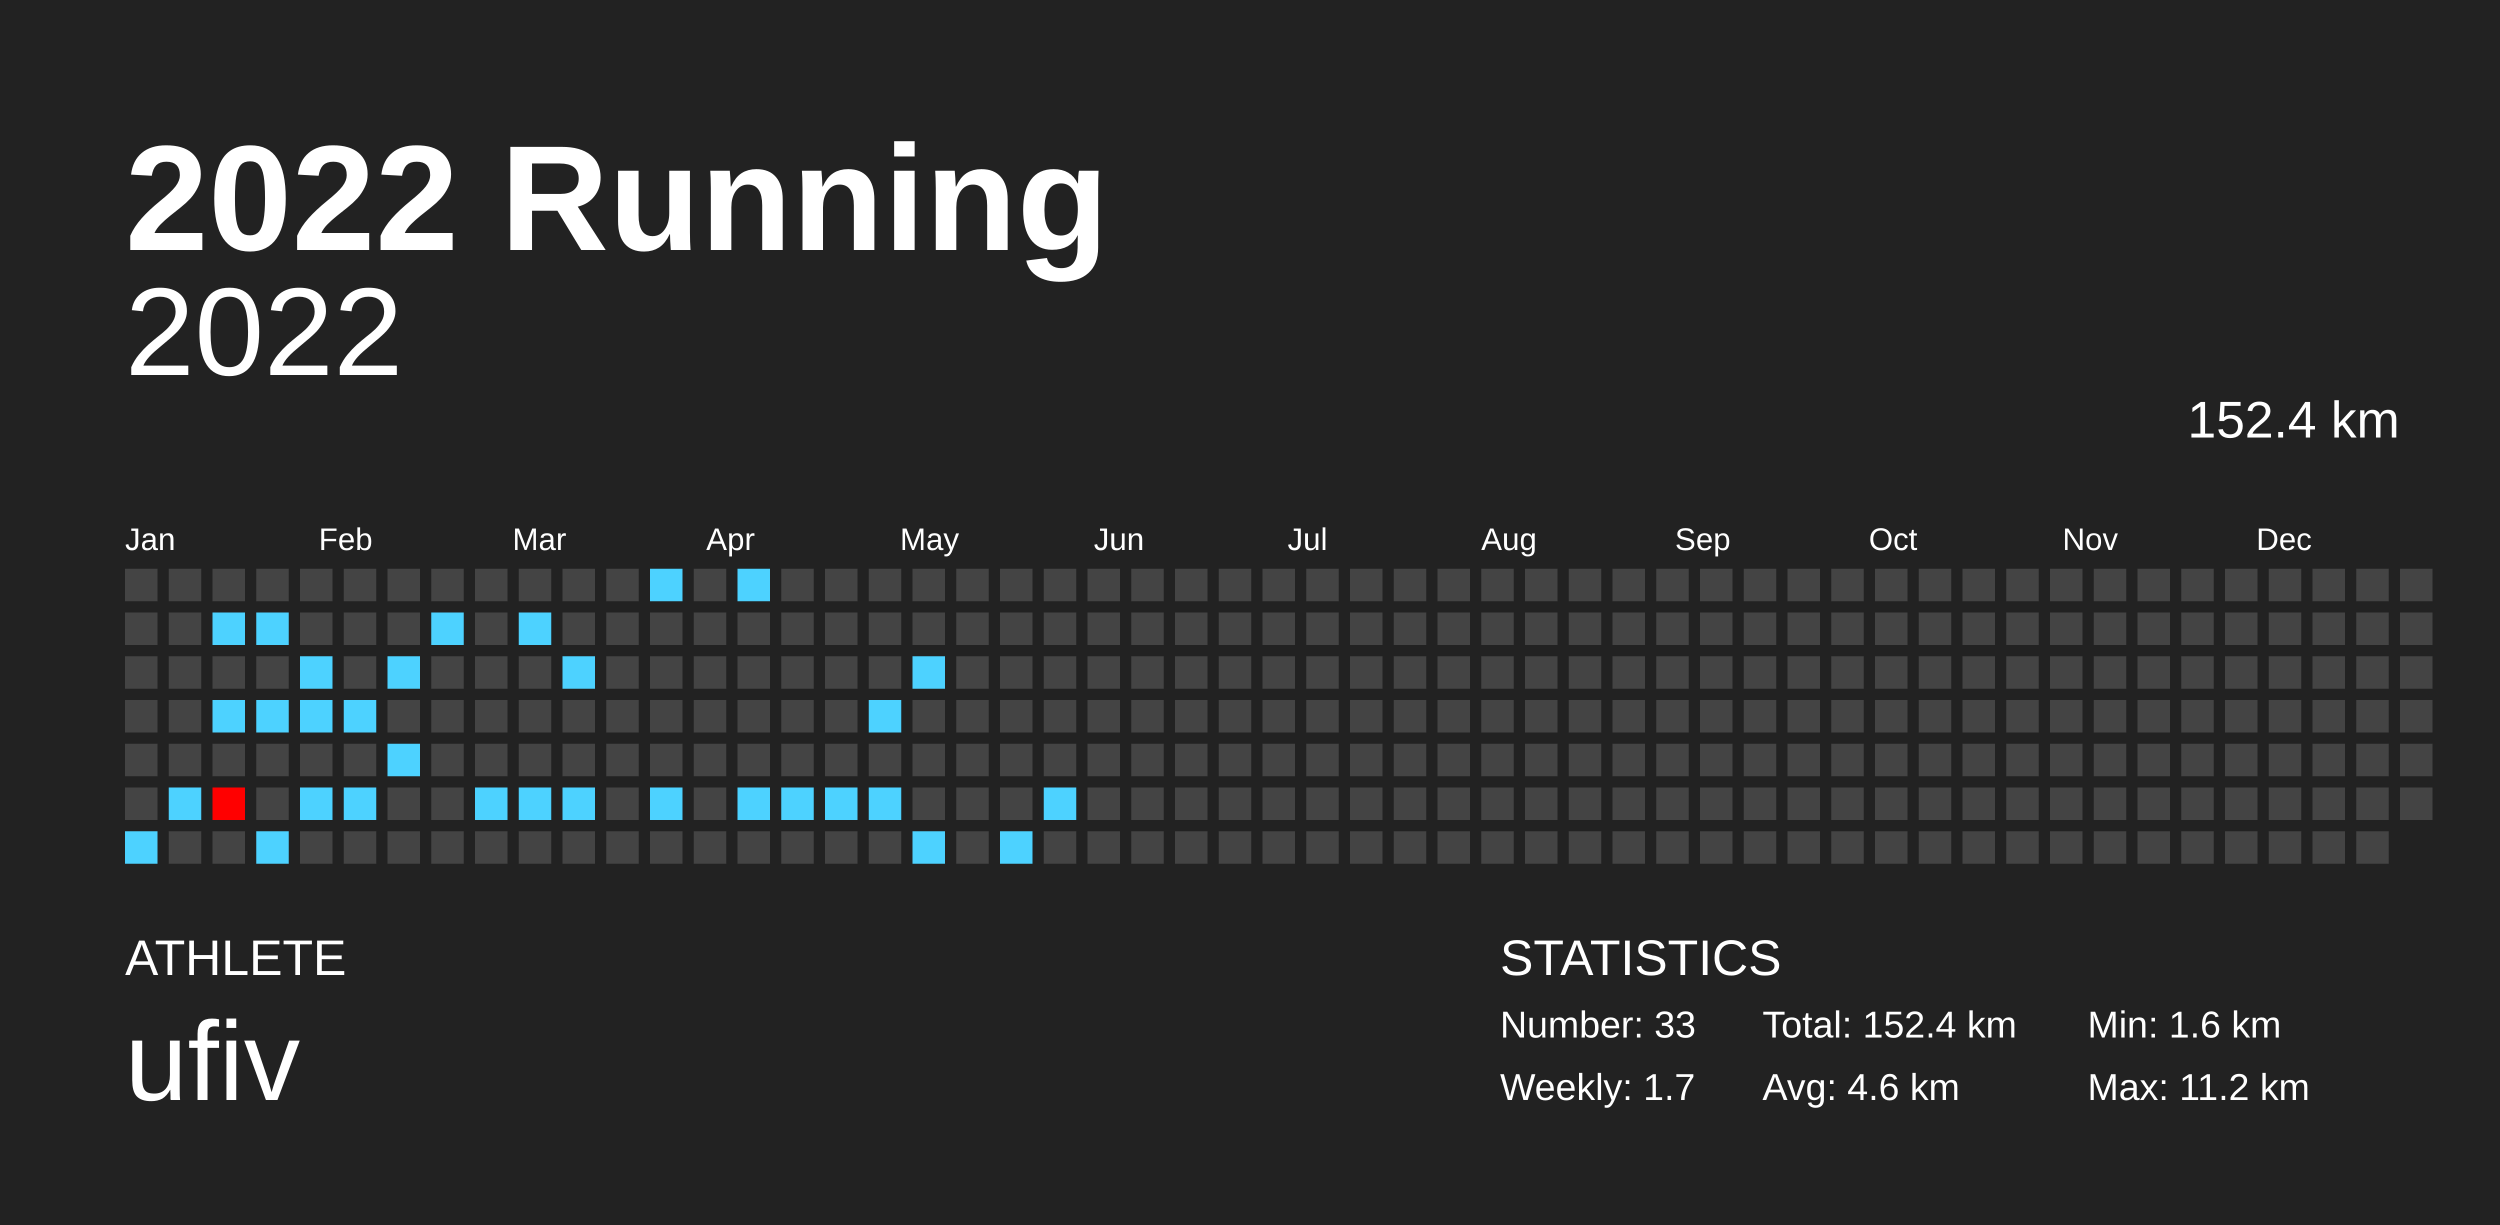
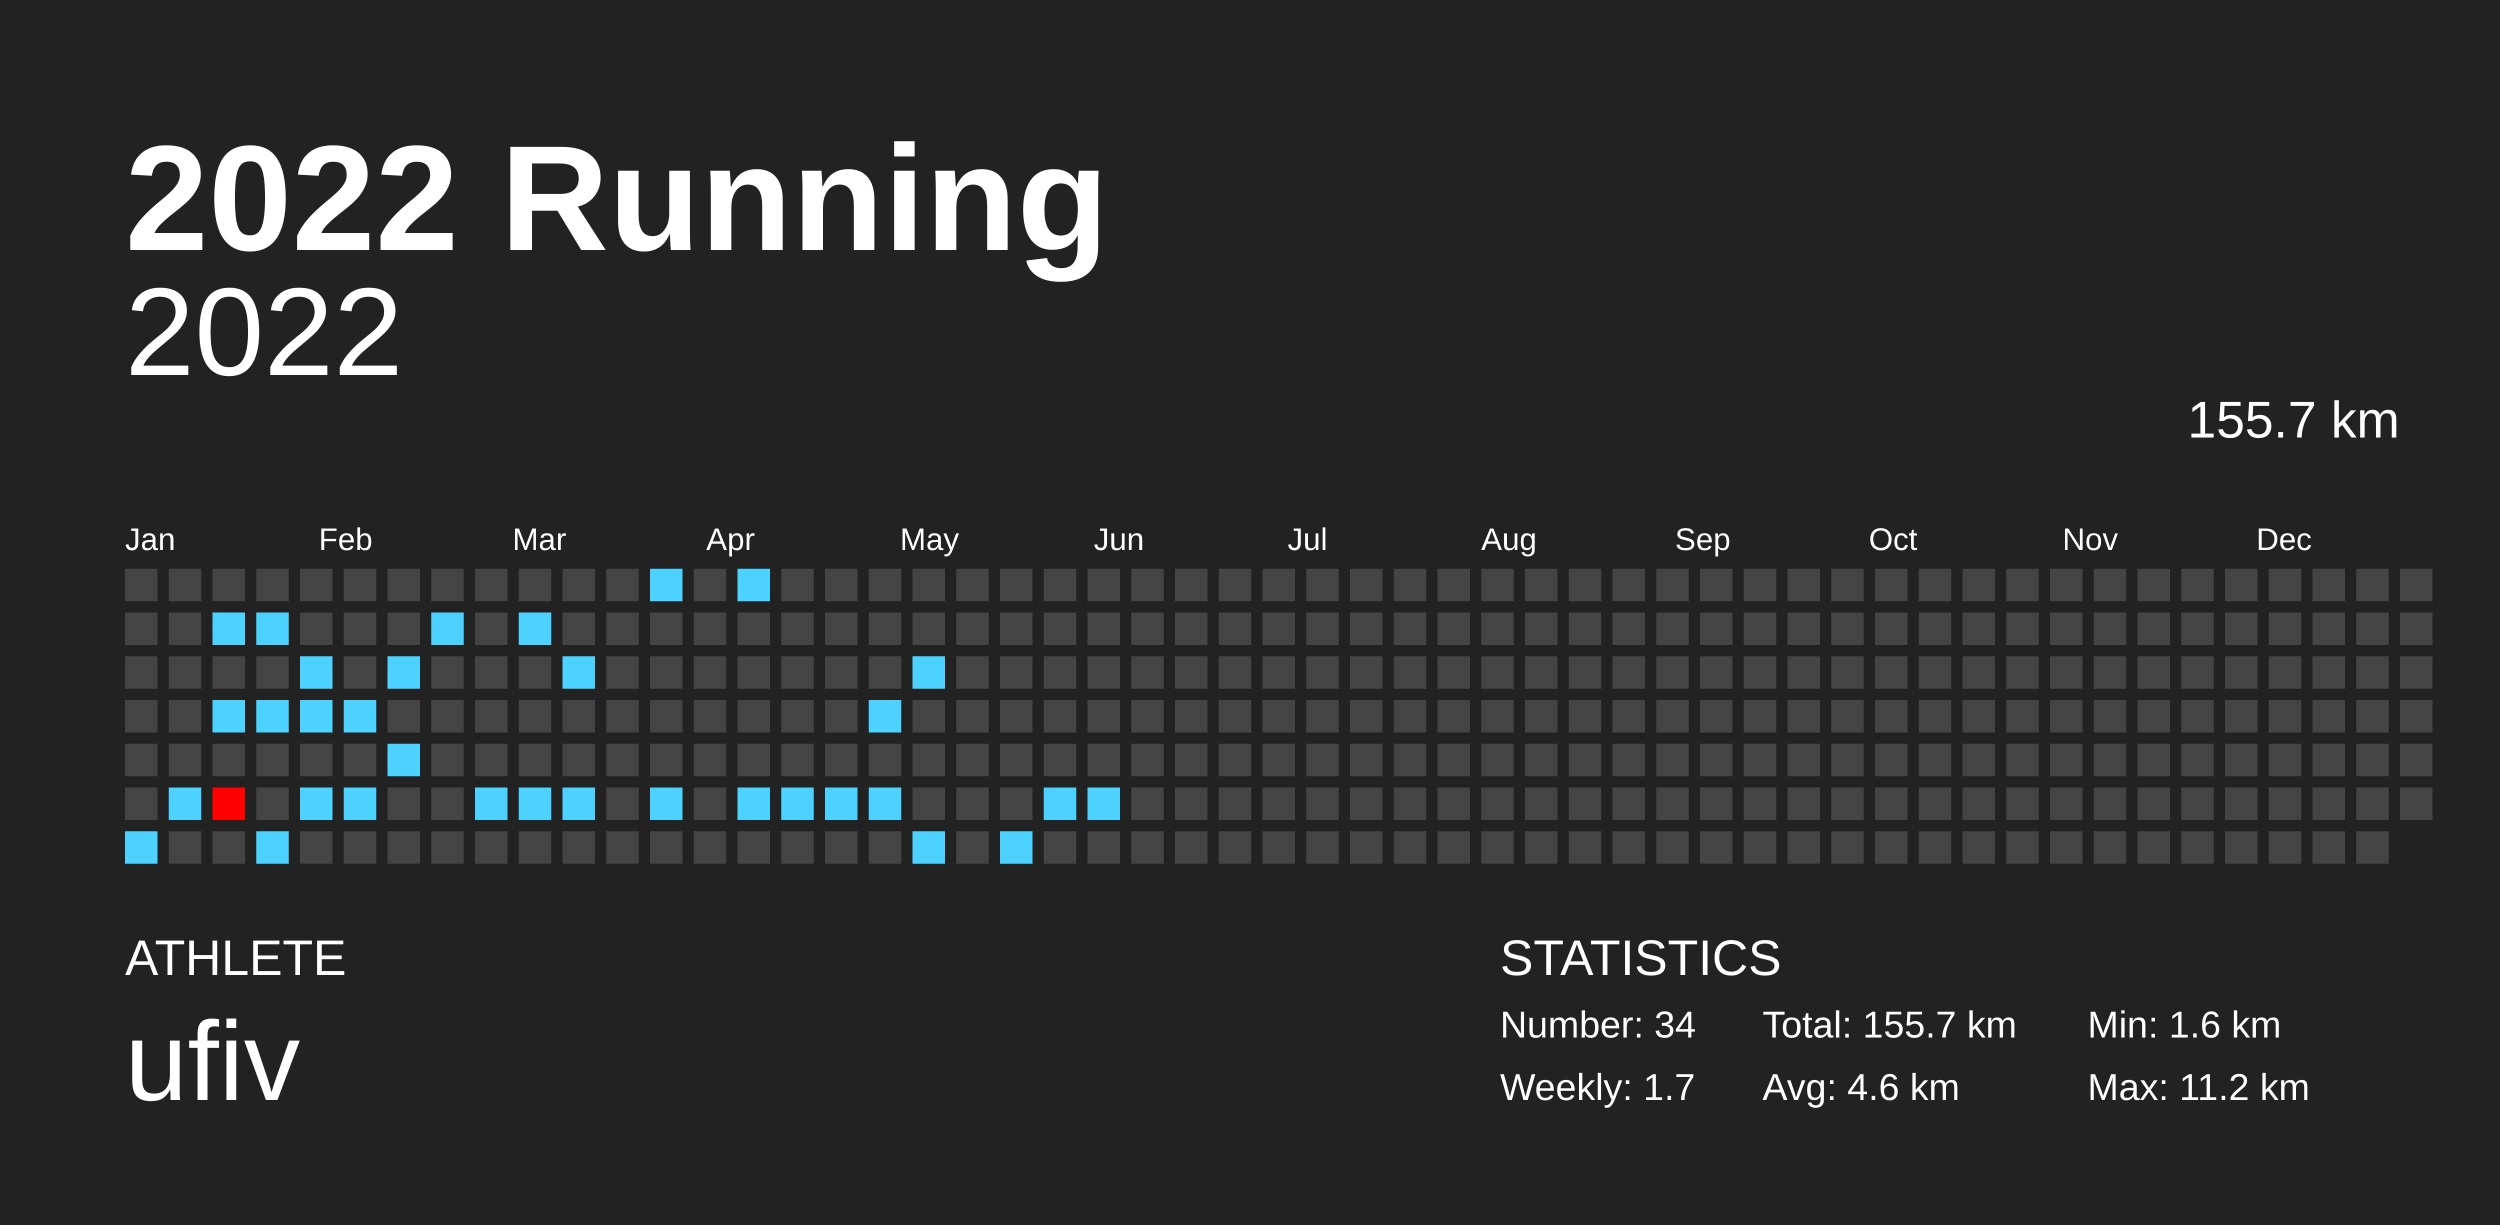
<svg xmlns="http://www.w3.org/2000/svg" baseProfile="full" height="98mm" version="1.1" viewBox="0,0,200,98" width="200mm">
  <defs />
  <rect fill="#222222" height="98" width="200" x="0" y="0" />
  <text fill="#FFFFFF" style="font-size:12px; font-family:Arial; font-weight:bold;" x="10" y="20">2022 Running</text>
  <text fill="#FFFFFF" style="font-size:4px; font-family:Arial" x="10" y="78">ATHLETE</text>
  <text fill="#FFFFFF" style="font-size:9px; font-family:Arial" x="10" y="88">ufiv</text>
  <text fill="#FFFFFF" style="font-size:4px; font-family:Arial" x="120" y="78">STATISTICS</text>
-   <text fill="#FFFFFF" style="font-size:3px; font-family:Arial" x="120" y="83">Number: 33</text>
+   <text fill="#FFFFFF" style="font-size:3px; font-family:Arial" x="120" y="83">Number: 34</text>
  <text fill="#FFFFFF" style="font-size:3px; font-family:Arial" x="120" y="88">Weekly: 1.7</text>
-   <text fill="#FFFFFF" style="font-size:3px; font-family:Arial" x="141" y="83">Total: 152.4 km</text>
+   <text fill="#FFFFFF" style="font-size:3px; font-family:Arial" x="141" y="83">Total: 155.7 km</text>
  <text fill="#FFFFFF" style="font-size:3px; font-family:Arial" x="141" y="88">Avg: 4.6 km</text>
  <text fill="#FFFFFF" style="font-size:3px; font-family:Arial" x="167" y="83">Min: 1.6 km</text>
  <text fill="#FFFFFF" style="font-size:3px; font-family:Arial" x="167" y="88">Max: 11.2 km</text>
  <text alignment-baseline="hanging" fill="#FFFFFF" style="font-size:10.0px; font-family:Arial;" x="10" y="30">2022</text>
-   <text alignment-baseline="hanging" fill="#FFFFFF" style="font-size:4.125px; font-family:Arial;" x="175" y="35">152.4 km</text>
+   <text alignment-baseline="hanging" fill="#FFFFFF" style="font-size:4.125px; font-family:Arial;" x="175" y="35">155.7 km</text>
  <text fill="#FFFFFF" style="font-size:2.5px; font-family:Arial" x="10.0" y="44">Jan</text>
  <text fill="#FFFFFF" style="font-size:2.5px; font-family:Arial" x="25.5" y="44">Feb</text>
  <text fill="#FFFFFF" style="font-size:2.5px; font-family:Arial" x="41.0" y="44">Mar</text>
  <text fill="#FFFFFF" style="font-size:2.5px; font-family:Arial" x="56.5" y="44">Apr</text>
  <text fill="#FFFFFF" style="font-size:2.5px; font-family:Arial" x="72.0" y="44">May</text>
  <text fill="#FFFFFF" style="font-size:2.5px; font-family:Arial" x="87.5" y="44">Jun</text>
  <text fill="#FFFFFF" style="font-size:2.5px; font-family:Arial" x="103.0" y="44">Jul</text>
  <text fill="#FFFFFF" style="font-size:2.5px; font-family:Arial" x="118.5" y="44">Aug</text>
  <text fill="#FFFFFF" style="font-size:2.5px; font-family:Arial" x="134.0" y="44">Sep</text>
  <text fill="#FFFFFF" style="font-size:2.5px; font-family:Arial" x="149.5" y="44">Oct</text>
  <text fill="#FFFFFF" style="font-size:2.5px; font-family:Arial" x="165.0" y="44">Nov</text>
  <text fill="#FFFFFF" style="font-size:2.5px; font-family:Arial" x="180.5" y="44">Dec</text>
  <rect fill="#444444" height="2.6" width="2.6" x="10.0" y="45.5" />
  <rect fill="#444444" height="2.6" width="2.6" x="10.0" y="49.0" />
  <rect fill="#444444" height="2.6" width="2.6" x="10.0" y="52.5" />
  <rect fill="#444444" height="2.6" width="2.6" x="10.0" y="56.0" />
  <rect fill="#444444" height="2.6" width="2.6" x="10.0" y="59.5" />
  <rect fill="#444444" height="2.6" width="2.6" x="10.0" y="63.0" />
  <rect fill="#4dd2ff" height="2.6" width="2.6" x="10.0" y="66.5" />
  <rect fill="#444444" height="2.6" width="2.6" x="13.5" y="45.5" />
  <rect fill="#444444" height="2.6" width="2.6" x="13.5" y="49.0" />
  <rect fill="#444444" height="2.6" width="2.6" x="13.5" y="52.5" />
  <rect fill="#444444" height="2.6" width="2.6" x="13.5" y="56.0" />
  <rect fill="#444444" height="2.6" width="2.6" x="13.5" y="59.5" />
  <rect fill="#4dd2ff" height="2.6" width="2.6" x="13.5" y="63.0" />
  <rect fill="#444444" height="2.6" width="2.6" x="13.5" y="66.5" />
  <rect fill="#444444" height="2.6" width="2.6" x="17.0" y="45.5" />
  <rect fill="#4dd2ff" height="2.6" width="2.6" x="17.0" y="49.0" />
  <rect fill="#444444" height="2.6" width="2.6" x="17.0" y="52.5" />
  <rect fill="#4dd2ff" height="2.6" width="2.6" x="17.0" y="56.0" />
  <rect fill="#444444" height="2.6" width="2.6" x="17.0" y="59.5" />
  <rect fill="#ff0000" height="2.6" width="2.6" x="17.0" y="63.0" />
  <rect fill="#444444" height="2.6" width="2.6" x="17.0" y="66.5" />
  <rect fill="#444444" height="2.6" width="2.6" x="20.5" y="45.5" />
  <rect fill="#4dd2ff" height="2.6" width="2.6" x="20.5" y="49.0" />
  <rect fill="#444444" height="2.6" width="2.6" x="20.5" y="52.5" />
  <rect fill="#4dd2ff" height="2.6" width="2.6" x="20.5" y="56.0" />
  <rect fill="#444444" height="2.6" width="2.6" x="20.5" y="59.5" />
  <rect fill="#444444" height="2.6" width="2.6" x="20.5" y="63.0" />
  <rect fill="#4dd2ff" height="2.6" width="2.6" x="20.5" y="66.5" />
  <rect fill="#444444" height="2.6" width="2.6" x="24.0" y="45.5" />
  <rect fill="#444444" height="2.6" width="2.6" x="24.0" y="49.0" />
  <rect fill="#4dd2ff" height="2.6" width="2.6" x="24.0" y="52.5" />
  <rect fill="#4dd2ff" height="2.6" width="2.6" x="24.0" y="56.0" />
  <rect fill="#444444" height="2.6" width="2.6" x="24.0" y="59.5" />
  <rect fill="#4dd2ff" height="2.6" width="2.6" x="24.0" y="63.0" />
  <rect fill="#444444" height="2.6" width="2.6" x="24.0" y="66.5" />
  <rect fill="#444444" height="2.6" width="2.6" x="27.5" y="45.5" />
  <rect fill="#444444" height="2.6" width="2.6" x="27.5" y="49.0" />
  <rect fill="#444444" height="2.6" width="2.6" x="27.5" y="52.5" />
  <rect fill="#4dd2ff" height="2.6" width="2.6" x="27.5" y="56.0" />
  <rect fill="#444444" height="2.6" width="2.6" x="27.5" y="59.5" />
  <rect fill="#4dd2ff" height="2.6" width="2.6" x="27.5" y="63.0" />
  <rect fill="#444444" height="2.6" width="2.6" x="27.5" y="66.5" />
  <rect fill="#444444" height="2.6" width="2.6" x="31.0" y="45.5" />
  <rect fill="#444444" height="2.6" width="2.6" x="31.0" y="49.0" />
  <rect fill="#4dd2ff" height="2.6" width="2.6" x="31.0" y="52.5" />
  <rect fill="#444444" height="2.6" width="2.6" x="31.0" y="56.0" />
  <rect fill="#4dd2ff" height="2.6" width="2.6" x="31.0" y="59.5" />
  <rect fill="#444444" height="2.6" width="2.6" x="31.0" y="63.0" />
  <rect fill="#444444" height="2.6" width="2.6" x="31.0" y="66.5" />
  <rect fill="#444444" height="2.6" width="2.6" x="34.5" y="45.5" />
  <rect fill="#4dd2ff" height="2.6" width="2.6" x="34.5" y="49.0" />
  <rect fill="#444444" height="2.6" width="2.6" x="34.5" y="52.5" />
  <rect fill="#444444" height="2.6" width="2.6" x="34.5" y="56.0" />
  <rect fill="#444444" height="2.6" width="2.6" x="34.5" y="59.5" />
  <rect fill="#444444" height="2.6" width="2.6" x="34.5" y="63.0" />
  <rect fill="#444444" height="2.6" width="2.6" x="34.5" y="66.5" />
  <rect fill="#444444" height="2.6" width="2.6" x="38.0" y="45.5" />
  <rect fill="#444444" height="2.6" width="2.6" x="38.0" y="49.0" />
  <rect fill="#444444" height="2.6" width="2.6" x="38.0" y="52.5" />
  <rect fill="#444444" height="2.6" width="2.6" x="38.0" y="56.0" />
  <rect fill="#444444" height="2.6" width="2.6" x="38.0" y="59.5" />
  <rect fill="#4dd2ff" height="2.6" width="2.6" x="38.0" y="63.0" />
  <rect fill="#444444" height="2.6" width="2.6" x="38.0" y="66.5" />
  <rect fill="#444444" height="2.6" width="2.6" x="41.5" y="45.5" />
  <rect fill="#4dd2ff" height="2.6" width="2.6" x="41.5" y="49.0" />
  <rect fill="#444444" height="2.6" width="2.6" x="41.5" y="52.5" />
  <rect fill="#444444" height="2.6" width="2.6" x="41.5" y="56.0" />
  <rect fill="#444444" height="2.6" width="2.6" x="41.5" y="59.5" />
  <rect fill="#4dd2ff" height="2.6" width="2.6" x="41.5" y="63.0" />
  <rect fill="#444444" height="2.6" width="2.6" x="41.5" y="66.5" />
  <rect fill="#444444" height="2.6" width="2.6" x="45.0" y="45.5" />
  <rect fill="#444444" height="2.6" width="2.6" x="45.0" y="49.0" />
  <rect fill="#4dd2ff" height="2.6" width="2.6" x="45.0" y="52.5" />
  <rect fill="#444444" height="2.6" width="2.6" x="45.0" y="56.0" />
  <rect fill="#444444" height="2.6" width="2.6" x="45.0" y="59.5" />
  <rect fill="#4dd2ff" height="2.6" width="2.6" x="45.0" y="63.0" />
  <rect fill="#444444" height="2.6" width="2.6" x="45.0" y="66.5" />
  <rect fill="#444444" height="2.6" width="2.6" x="48.5" y="45.5" />
  <rect fill="#444444" height="2.6" width="2.6" x="48.5" y="49.0" />
  <rect fill="#444444" height="2.6" width="2.6" x="48.5" y="52.5" />
  <rect fill="#444444" height="2.6" width="2.6" x="48.5" y="56.0" />
  <rect fill="#444444" height="2.6" width="2.6" x="48.5" y="59.5" />
  <rect fill="#444444" height="2.6" width="2.6" x="48.5" y="63.0" />
  <rect fill="#444444" height="2.6" width="2.6" x="48.5" y="66.5" />
  <rect fill="#4dd2ff" height="2.6" width="2.6" x="52.0" y="45.5" />
  <rect fill="#444444" height="2.6" width="2.6" x="52.0" y="49.0" />
  <rect fill="#444444" height="2.6" width="2.6" x="52.0" y="52.5" />
  <rect fill="#444444" height="2.6" width="2.6" x="52.0" y="56.0" />
  <rect fill="#444444" height="2.6" width="2.6" x="52.0" y="59.5" />
  <rect fill="#4dd2ff" height="2.6" width="2.6" x="52.0" y="63.0" />
  <rect fill="#444444" height="2.6" width="2.6" x="52.0" y="66.5" />
  <rect fill="#444444" height="2.6" width="2.6" x="55.5" y="45.5" />
  <rect fill="#444444" height="2.6" width="2.6" x="55.5" y="49.0" />
  <rect fill="#444444" height="2.6" width="2.6" x="55.5" y="52.5" />
  <rect fill="#444444" height="2.6" width="2.6" x="55.5" y="56.0" />
  <rect fill="#444444" height="2.6" width="2.6" x="55.5" y="59.5" />
  <rect fill="#444444" height="2.6" width="2.6" x="55.5" y="63.0" />
  <rect fill="#444444" height="2.6" width="2.6" x="55.5" y="66.5" />
  <rect fill="#4dd2ff" height="2.6" width="2.6" x="59.0" y="45.5" />
  <rect fill="#444444" height="2.6" width="2.6" x="59.0" y="49.0" />
  <rect fill="#444444" height="2.6" width="2.6" x="59.0" y="52.5" />
  <rect fill="#444444" height="2.6" width="2.6" x="59.0" y="56.0" />
  <rect fill="#444444" height="2.6" width="2.6" x="59.0" y="59.5" />
  <rect fill="#4dd2ff" height="2.6" width="2.6" x="59.0" y="63.0" />
  <rect fill="#444444" height="2.6" width="2.6" x="59.0" y="66.5" />
  <rect fill="#444444" height="2.6" width="2.6" x="62.5" y="45.5" />
  <rect fill="#444444" height="2.6" width="2.6" x="62.5" y="49.0" />
  <rect fill="#444444" height="2.6" width="2.6" x="62.5" y="52.5" />
  <rect fill="#444444" height="2.6" width="2.6" x="62.5" y="56.0" />
  <rect fill="#444444" height="2.6" width="2.6" x="62.5" y="59.5" />
  <rect fill="#4dd2ff" height="2.6" width="2.6" x="62.5" y="63.0" />
  <rect fill="#444444" height="2.6" width="2.6" x="62.5" y="66.5" />
  <rect fill="#444444" height="2.6" width="2.6" x="66.0" y="45.5" />
  <rect fill="#444444" height="2.6" width="2.6" x="66.0" y="49.0" />
  <rect fill="#444444" height="2.6" width="2.6" x="66.0" y="52.5" />
  <rect fill="#444444" height="2.6" width="2.6" x="66.0" y="56.0" />
  <rect fill="#444444" height="2.6" width="2.6" x="66.0" y="59.5" />
  <rect fill="#4dd2ff" height="2.6" width="2.6" x="66.0" y="63.0" />
  <rect fill="#444444" height="2.6" width="2.6" x="66.0" y="66.5" />
  <rect fill="#444444" height="2.6" width="2.6" x="69.5" y="45.5" />
  <rect fill="#444444" height="2.6" width="2.6" x="69.5" y="49.0" />
  <rect fill="#444444" height="2.6" width="2.6" x="69.5" y="52.5" />
  <rect fill="#4dd2ff" height="2.6" width="2.6" x="69.5" y="56.0" />
  <rect fill="#444444" height="2.6" width="2.6" x="69.5" y="59.5" />
  <rect fill="#4dd2ff" height="2.6" width="2.6" x="69.5" y="63.0" />
  <rect fill="#444444" height="2.6" width="2.6" x="69.5" y="66.5" />
  <rect fill="#444444" height="2.6" width="2.6" x="73.0" y="45.5" />
  <rect fill="#444444" height="2.6" width="2.6" x="73.0" y="49.0" />
  <rect fill="#4dd2ff" height="2.6" width="2.6" x="73.0" y="52.5" />
  <rect fill="#444444" height="2.6" width="2.6" x="73.0" y="56.0" />
  <rect fill="#444444" height="2.6" width="2.6" x="73.0" y="59.5" />
  <rect fill="#444444" height="2.6" width="2.6" x="73.0" y="63.0" />
  <rect fill="#4dd2ff" height="2.6" width="2.6" x="73.0" y="66.5" />
  <rect fill="#444444" height="2.6" width="2.6" x="76.5" y="45.5" />
  <rect fill="#444444" height="2.6" width="2.6" x="76.5" y="49.0" />
  <rect fill="#444444" height="2.6" width="2.6" x="76.5" y="52.5" />
  <rect fill="#444444" height="2.6" width="2.6" x="76.5" y="56.0" />
  <rect fill="#444444" height="2.6" width="2.6" x="76.5" y="59.5" />
  <rect fill="#444444" height="2.6" width="2.6" x="76.5" y="63.0" />
  <rect fill="#444444" height="2.6" width="2.6" x="76.5" y="66.5" />
  <rect fill="#444444" height="2.6" width="2.6" x="80.0" y="45.5" />
  <rect fill="#444444" height="2.6" width="2.6" x="80.0" y="49.0" />
  <rect fill="#444444" height="2.6" width="2.6" x="80.0" y="52.5" />
  <rect fill="#444444" height="2.6" width="2.6" x="80.0" y="56.0" />
  <rect fill="#444444" height="2.6" width="2.6" x="80.0" y="59.5" />
  <rect fill="#444444" height="2.6" width="2.6" x="80.0" y="63.0" />
  <rect fill="#4dd2ff" height="2.6" width="2.6" x="80.0" y="66.5" />
  <rect fill="#444444" height="2.6" width="2.6" x="83.5" y="45.5" />
  <rect fill="#444444" height="2.6" width="2.6" x="83.5" y="49.0" />
  <rect fill="#444444" height="2.6" width="2.6" x="83.5" y="52.5" />
  <rect fill="#444444" height="2.6" width="2.6" x="83.5" y="56.0" />
  <rect fill="#444444" height="2.6" width="2.6" x="83.5" y="59.5" />
  <rect fill="#4dd2ff" height="2.6" width="2.6" x="83.5" y="63.0" />
  <rect fill="#444444" height="2.6" width="2.6" x="83.5" y="66.5" />
  <rect fill="#444444" height="2.6" width="2.6" x="87.0" y="45.5" />
  <rect fill="#444444" height="2.6" width="2.6" x="87.0" y="49.0" />
  <rect fill="#444444" height="2.6" width="2.6" x="87.0" y="52.5" />
  <rect fill="#444444" height="2.6" width="2.6" x="87.0" y="56.0" />
  <rect fill="#444444" height="2.6" width="2.6" x="87.0" y="59.5" />
-   <rect fill="#444444" height="2.6" width="2.6" x="87.0" y="63.0" />
+   <rect fill="#4dd2ff" height="2.6" width="2.6" x="87.0" y="63.0" />
  <rect fill="#444444" height="2.6" width="2.6" x="87.0" y="66.5" />
  <rect fill="#444444" height="2.6" width="2.6" x="90.5" y="45.5" />
  <rect fill="#444444" height="2.6" width="2.6" x="90.5" y="49.0" />
  <rect fill="#444444" height="2.6" width="2.6" x="90.5" y="52.5" />
  <rect fill="#444444" height="2.6" width="2.6" x="90.5" y="56.0" />
  <rect fill="#444444" height="2.6" width="2.6" x="90.5" y="59.5" />
  <rect fill="#444444" height="2.6" width="2.6" x="90.5" y="63.0" />
  <rect fill="#444444" height="2.6" width="2.6" x="90.5" y="66.5" />
  <rect fill="#444444" height="2.6" width="2.6" x="94.0" y="45.5" />
  <rect fill="#444444" height="2.6" width="2.6" x="94.0" y="49.0" />
  <rect fill="#444444" height="2.6" width="2.6" x="94.0" y="52.5" />
  <rect fill="#444444" height="2.6" width="2.6" x="94.0" y="56.0" />
  <rect fill="#444444" height="2.6" width="2.6" x="94.0" y="59.5" />
  <rect fill="#444444" height="2.6" width="2.6" x="94.0" y="63.0" />
  <rect fill="#444444" height="2.6" width="2.6" x="94.0" y="66.5" />
  <rect fill="#444444" height="2.6" width="2.6" x="97.5" y="45.5" />
  <rect fill="#444444" height="2.6" width="2.6" x="97.5" y="49.0" />
  <rect fill="#444444" height="2.6" width="2.6" x="97.5" y="52.5" />
  <rect fill="#444444" height="2.6" width="2.6" x="97.5" y="56.0" />
  <rect fill="#444444" height="2.6" width="2.6" x="97.5" y="59.5" />
  <rect fill="#444444" height="2.6" width="2.6" x="97.5" y="63.0" />
  <rect fill="#444444" height="2.6" width="2.6" x="97.5" y="66.5" />
  <rect fill="#444444" height="2.6" width="2.6" x="101.0" y="45.5" />
  <rect fill="#444444" height="2.6" width="2.6" x="101.0" y="49.0" />
  <rect fill="#444444" height="2.6" width="2.6" x="101.0" y="52.5" />
  <rect fill="#444444" height="2.6" width="2.6" x="101.0" y="56.0" />
  <rect fill="#444444" height="2.6" width="2.6" x="101.0" y="59.5" />
  <rect fill="#444444" height="2.6" width="2.6" x="101.0" y="63.0" />
  <rect fill="#444444" height="2.6" width="2.6" x="101.0" y="66.5" />
  <rect fill="#444444" height="2.6" width="2.6" x="104.5" y="45.5" />
  <rect fill="#444444" height="2.6" width="2.6" x="104.5" y="49.0" />
  <rect fill="#444444" height="2.6" width="2.6" x="104.5" y="52.5" />
  <rect fill="#444444" height="2.6" width="2.6" x="104.5" y="56.0" />
  <rect fill="#444444" height="2.6" width="2.6" x="104.5" y="59.5" />
  <rect fill="#444444" height="2.6" width="2.6" x="104.5" y="63.0" />
  <rect fill="#444444" height="2.6" width="2.6" x="104.5" y="66.5" />
  <rect fill="#444444" height="2.6" width="2.6" x="108.0" y="45.5" />
  <rect fill="#444444" height="2.6" width="2.6" x="108.0" y="49.0" />
  <rect fill="#444444" height="2.6" width="2.6" x="108.0" y="52.5" />
  <rect fill="#444444" height="2.6" width="2.6" x="108.0" y="56.0" />
  <rect fill="#444444" height="2.6" width="2.6" x="108.0" y="59.5" />
  <rect fill="#444444" height="2.6" width="2.6" x="108.0" y="63.0" />
  <rect fill="#444444" height="2.6" width="2.6" x="108.0" y="66.5" />
  <rect fill="#444444" height="2.6" width="2.6" x="111.5" y="45.5" />
  <rect fill="#444444" height="2.6" width="2.6" x="111.5" y="49.0" />
  <rect fill="#444444" height="2.6" width="2.6" x="111.5" y="52.5" />
  <rect fill="#444444" height="2.6" width="2.6" x="111.5" y="56.0" />
  <rect fill="#444444" height="2.6" width="2.6" x="111.5" y="59.5" />
  <rect fill="#444444" height="2.6" width="2.6" x="111.5" y="63.0" />
  <rect fill="#444444" height="2.6" width="2.6" x="111.5" y="66.5" />
  <rect fill="#444444" height="2.6" width="2.6" x="115.0" y="45.5" />
  <rect fill="#444444" height="2.6" width="2.6" x="115.0" y="49.0" />
  <rect fill="#444444" height="2.6" width="2.6" x="115.0" y="52.5" />
  <rect fill="#444444" height="2.6" width="2.6" x="115.0" y="56.0" />
  <rect fill="#444444" height="2.6" width="2.6" x="115.0" y="59.5" />
  <rect fill="#444444" height="2.6" width="2.6" x="115.0" y="63.0" />
  <rect fill="#444444" height="2.6" width="2.6" x="115.0" y="66.5" />
  <rect fill="#444444" height="2.6" width="2.6" x="118.5" y="45.5" />
  <rect fill="#444444" height="2.6" width="2.6" x="118.5" y="49.0" />
  <rect fill="#444444" height="2.6" width="2.6" x="118.5" y="52.5" />
  <rect fill="#444444" height="2.6" width="2.6" x="118.5" y="56.0" />
  <rect fill="#444444" height="2.6" width="2.6" x="118.5" y="59.5" />
  <rect fill="#444444" height="2.6" width="2.6" x="118.5" y="63.0" />
  <rect fill="#444444" height="2.6" width="2.6" x="118.5" y="66.5" />
  <rect fill="#444444" height="2.6" width="2.6" x="122.0" y="45.5" />
  <rect fill="#444444" height="2.6" width="2.6" x="122.0" y="49.0" />
  <rect fill="#444444" height="2.6" width="2.6" x="122.0" y="52.5" />
  <rect fill="#444444" height="2.6" width="2.6" x="122.0" y="56.0" />
  <rect fill="#444444" height="2.6" width="2.6" x="122.0" y="59.5" />
  <rect fill="#444444" height="2.6" width="2.6" x="122.0" y="63.0" />
  <rect fill="#444444" height="2.6" width="2.6" x="122.0" y="66.5" />
  <rect fill="#444444" height="2.6" width="2.6" x="125.5" y="45.5" />
  <rect fill="#444444" height="2.6" width="2.6" x="125.5" y="49.0" />
  <rect fill="#444444" height="2.6" width="2.6" x="125.5" y="52.5" />
  <rect fill="#444444" height="2.6" width="2.6" x="125.5" y="56.0" />
  <rect fill="#444444" height="2.6" width="2.6" x="125.5" y="59.5" />
  <rect fill="#444444" height="2.6" width="2.6" x="125.5" y="63.0" />
  <rect fill="#444444" height="2.6" width="2.6" x="125.5" y="66.5" />
  <rect fill="#444444" height="2.6" width="2.6" x="129.0" y="45.5" />
  <rect fill="#444444" height="2.6" width="2.6" x="129.0" y="49.0" />
  <rect fill="#444444" height="2.6" width="2.6" x="129.0" y="52.5" />
  <rect fill="#444444" height="2.6" width="2.6" x="129.0" y="56.0" />
  <rect fill="#444444" height="2.6" width="2.6" x="129.0" y="59.5" />
  <rect fill="#444444" height="2.6" width="2.6" x="129.0" y="63.0" />
  <rect fill="#444444" height="2.6" width="2.6" x="129.0" y="66.5" />
  <rect fill="#444444" height="2.6" width="2.6" x="132.5" y="45.5" />
  <rect fill="#444444" height="2.6" width="2.6" x="132.5" y="49.0" />
  <rect fill="#444444" height="2.6" width="2.6" x="132.5" y="52.5" />
  <rect fill="#444444" height="2.6" width="2.6" x="132.5" y="56.0" />
  <rect fill="#444444" height="2.6" width="2.6" x="132.5" y="59.5" />
  <rect fill="#444444" height="2.6" width="2.6" x="132.5" y="63.0" />
  <rect fill="#444444" height="2.6" width="2.6" x="132.5" y="66.5" />
  <rect fill="#444444" height="2.6" width="2.6" x="136.0" y="45.5" />
  <rect fill="#444444" height="2.6" width="2.6" x="136.0" y="49.0" />
  <rect fill="#444444" height="2.6" width="2.6" x="136.0" y="52.5" />
  <rect fill="#444444" height="2.6" width="2.6" x="136.0" y="56.0" />
  <rect fill="#444444" height="2.6" width="2.6" x="136.0" y="59.5" />
  <rect fill="#444444" height="2.6" width="2.6" x="136.0" y="63.0" />
  <rect fill="#444444" height="2.6" width="2.6" x="136.0" y="66.5" />
  <rect fill="#444444" height="2.6" width="2.6" x="139.5" y="45.5" />
  <rect fill="#444444" height="2.6" width="2.6" x="139.5" y="49.0" />
  <rect fill="#444444" height="2.6" width="2.6" x="139.5" y="52.5" />
  <rect fill="#444444" height="2.6" width="2.6" x="139.5" y="56.0" />
  <rect fill="#444444" height="2.6" width="2.6" x="139.5" y="59.5" />
  <rect fill="#444444" height="2.6" width="2.6" x="139.5" y="63.0" />
  <rect fill="#444444" height="2.6" width="2.6" x="139.5" y="66.5" />
  <rect fill="#444444" height="2.6" width="2.6" x="143.0" y="45.5" />
  <rect fill="#444444" height="2.6" width="2.6" x="143.0" y="49.0" />
  <rect fill="#444444" height="2.6" width="2.6" x="143.0" y="52.5" />
  <rect fill="#444444" height="2.6" width="2.6" x="143.0" y="56.0" />
  <rect fill="#444444" height="2.6" width="2.6" x="143.0" y="59.5" />
  <rect fill="#444444" height="2.6" width="2.6" x="143.0" y="63.0" />
  <rect fill="#444444" height="2.6" width="2.6" x="143.0" y="66.5" />
  <rect fill="#444444" height="2.6" width="2.6" x="146.5" y="45.5" />
  <rect fill="#444444" height="2.6" width="2.6" x="146.5" y="49.0" />
  <rect fill="#444444" height="2.6" width="2.6" x="146.5" y="52.5" />
  <rect fill="#444444" height="2.6" width="2.6" x="146.5" y="56.0" />
  <rect fill="#444444" height="2.6" width="2.6" x="146.5" y="59.5" />
  <rect fill="#444444" height="2.6" width="2.6" x="146.5" y="63.0" />
  <rect fill="#444444" height="2.6" width="2.6" x="146.5" y="66.5" />
  <rect fill="#444444" height="2.6" width="2.6" x="150.0" y="45.5" />
  <rect fill="#444444" height="2.6" width="2.6" x="150.0" y="49.0" />
  <rect fill="#444444" height="2.6" width="2.6" x="150.0" y="52.5" />
  <rect fill="#444444" height="2.6" width="2.6" x="150.0" y="56.0" />
  <rect fill="#444444" height="2.6" width="2.6" x="150.0" y="59.5" />
  <rect fill="#444444" height="2.6" width="2.6" x="150.0" y="63.0" />
  <rect fill="#444444" height="2.6" width="2.6" x="150.0" y="66.5" />
  <rect fill="#444444" height="2.6" width="2.6" x="153.5" y="45.5" />
  <rect fill="#444444" height="2.6" width="2.6" x="153.5" y="49.0" />
  <rect fill="#444444" height="2.6" width="2.6" x="153.5" y="52.5" />
  <rect fill="#444444" height="2.6" width="2.6" x="153.5" y="56.0" />
  <rect fill="#444444" height="2.6" width="2.6" x="153.5" y="59.5" />
  <rect fill="#444444" height="2.6" width="2.6" x="153.5" y="63.0" />
  <rect fill="#444444" height="2.6" width="2.6" x="153.5" y="66.5" />
  <rect fill="#444444" height="2.6" width="2.6" x="157.0" y="45.5" />
  <rect fill="#444444" height="2.6" width="2.6" x="157.0" y="49.0" />
  <rect fill="#444444" height="2.6" width="2.6" x="157.0" y="52.5" />
  <rect fill="#444444" height="2.6" width="2.6" x="157.0" y="56.0" />
  <rect fill="#444444" height="2.6" width="2.6" x="157.0" y="59.5" />
  <rect fill="#444444" height="2.6" width="2.6" x="157.0" y="63.0" />
  <rect fill="#444444" height="2.6" width="2.6" x="157.0" y="66.5" />
  <rect fill="#444444" height="2.6" width="2.6" x="160.5" y="45.5" />
  <rect fill="#444444" height="2.6" width="2.6" x="160.5" y="49.0" />
  <rect fill="#444444" height="2.6" width="2.6" x="160.5" y="52.5" />
  <rect fill="#444444" height="2.6" width="2.6" x="160.5" y="56.0" />
  <rect fill="#444444" height="2.6" width="2.6" x="160.5" y="59.5" />
  <rect fill="#444444" height="2.6" width="2.6" x="160.5" y="63.0" />
  <rect fill="#444444" height="2.6" width="2.6" x="160.5" y="66.5" />
  <rect fill="#444444" height="2.6" width="2.6" x="164.0" y="45.5" />
  <rect fill="#444444" height="2.6" width="2.6" x="164.0" y="49.0" />
  <rect fill="#444444" height="2.6" width="2.6" x="164.0" y="52.5" />
  <rect fill="#444444" height="2.6" width="2.6" x="164.0" y="56.0" />
  <rect fill="#444444" height="2.6" width="2.6" x="164.0" y="59.5" />
  <rect fill="#444444" height="2.6" width="2.6" x="164.0" y="63.0" />
  <rect fill="#444444" height="2.6" width="2.6" x="164.0" y="66.5" />
  <rect fill="#444444" height="2.6" width="2.6" x="167.5" y="45.5" />
  <rect fill="#444444" height="2.6" width="2.6" x="167.5" y="49.0" />
  <rect fill="#444444" height="2.6" width="2.6" x="167.5" y="52.5" />
  <rect fill="#444444" height="2.6" width="2.6" x="167.5" y="56.0" />
  <rect fill="#444444" height="2.6" width="2.6" x="167.5" y="59.5" />
  <rect fill="#444444" height="2.6" width="2.6" x="167.5" y="63.0" />
  <rect fill="#444444" height="2.6" width="2.6" x="167.5" y="66.5" />
  <rect fill="#444444" height="2.6" width="2.6" x="171.0" y="45.5" />
  <rect fill="#444444" height="2.6" width="2.6" x="171.0" y="49.0" />
  <rect fill="#444444" height="2.6" width="2.6" x="171.0" y="52.5" />
  <rect fill="#444444" height="2.6" width="2.6" x="171.0" y="56.0" />
  <rect fill="#444444" height="2.6" width="2.6" x="171.0" y="59.5" />
  <rect fill="#444444" height="2.6" width="2.6" x="171.0" y="63.0" />
  <rect fill="#444444" height="2.6" width="2.6" x="171.0" y="66.5" />
  <rect fill="#444444" height="2.6" width="2.6" x="174.5" y="45.5" />
  <rect fill="#444444" height="2.6" width="2.6" x="174.5" y="49.0" />
  <rect fill="#444444" height="2.6" width="2.6" x="174.5" y="52.5" />
  <rect fill="#444444" height="2.6" width="2.6" x="174.5" y="56.0" />
  <rect fill="#444444" height="2.6" width="2.6" x="174.5" y="59.5" />
  <rect fill="#444444" height="2.6" width="2.6" x="174.5" y="63.0" />
  <rect fill="#444444" height="2.6" width="2.6" x="174.5" y="66.5" />
  <rect fill="#444444" height="2.6" width="2.6" x="178.0" y="45.5" />
  <rect fill="#444444" height="2.6" width="2.6" x="178.0" y="49.0" />
  <rect fill="#444444" height="2.6" width="2.6" x="178.0" y="52.5" />
  <rect fill="#444444" height="2.6" width="2.6" x="178.0" y="56.0" />
  <rect fill="#444444" height="2.6" width="2.6" x="178.0" y="59.5" />
  <rect fill="#444444" height="2.6" width="2.6" x="178.0" y="63.0" />
  <rect fill="#444444" height="2.6" width="2.6" x="178.0" y="66.5" />
  <rect fill="#444444" height="2.6" width="2.6" x="181.5" y="45.5" />
  <rect fill="#444444" height="2.6" width="2.6" x="181.5" y="49.0" />
  <rect fill="#444444" height="2.6" width="2.6" x="181.5" y="52.5" />
  <rect fill="#444444" height="2.6" width="2.6" x="181.5" y="56.0" />
  <rect fill="#444444" height="2.6" width="2.6" x="181.5" y="59.5" />
  <rect fill="#444444" height="2.6" width="2.6" x="181.5" y="63.0" />
  <rect fill="#444444" height="2.6" width="2.6" x="181.5" y="66.5" />
  <rect fill="#444444" height="2.6" width="2.6" x="185.0" y="45.5" />
  <rect fill="#444444" height="2.6" width="2.6" x="185.0" y="49.0" />
  <rect fill="#444444" height="2.6" width="2.6" x="185.0" y="52.5" />
  <rect fill="#444444" height="2.6" width="2.6" x="185.0" y="56.0" />
  <rect fill="#444444" height="2.6" width="2.6" x="185.0" y="59.5" />
  <rect fill="#444444" height="2.6" width="2.6" x="185.0" y="63.0" />
  <rect fill="#444444" height="2.6" width="2.6" x="185.0" y="66.5" />
  <rect fill="#444444" height="2.6" width="2.6" x="188.5" y="45.5" />
  <rect fill="#444444" height="2.6" width="2.6" x="188.5" y="49.0" />
  <rect fill="#444444" height="2.6" width="2.6" x="188.5" y="52.5" />
  <rect fill="#444444" height="2.6" width="2.6" x="188.5" y="56.0" />
  <rect fill="#444444" height="2.6" width="2.6" x="188.5" y="59.5" />
  <rect fill="#444444" height="2.6" width="2.6" x="188.5" y="63.0" />
  <rect fill="#444444" height="2.6" width="2.6" x="188.5" y="66.5" />
  <rect fill="#444444" height="2.6" width="2.6" x="192.0" y="45.5" />
  <rect fill="#444444" height="2.6" width="2.6" x="192.0" y="49.0" />
  <rect fill="#444444" height="2.6" width="2.6" x="192.0" y="52.5" />
  <rect fill="#444444" height="2.6" width="2.6" x="192.0" y="56.0" />
  <rect fill="#444444" height="2.6" width="2.6" x="192.0" y="59.5" />
  <rect fill="#444444" height="2.6" width="2.6" x="192.0" y="63.0" />
</svg>
